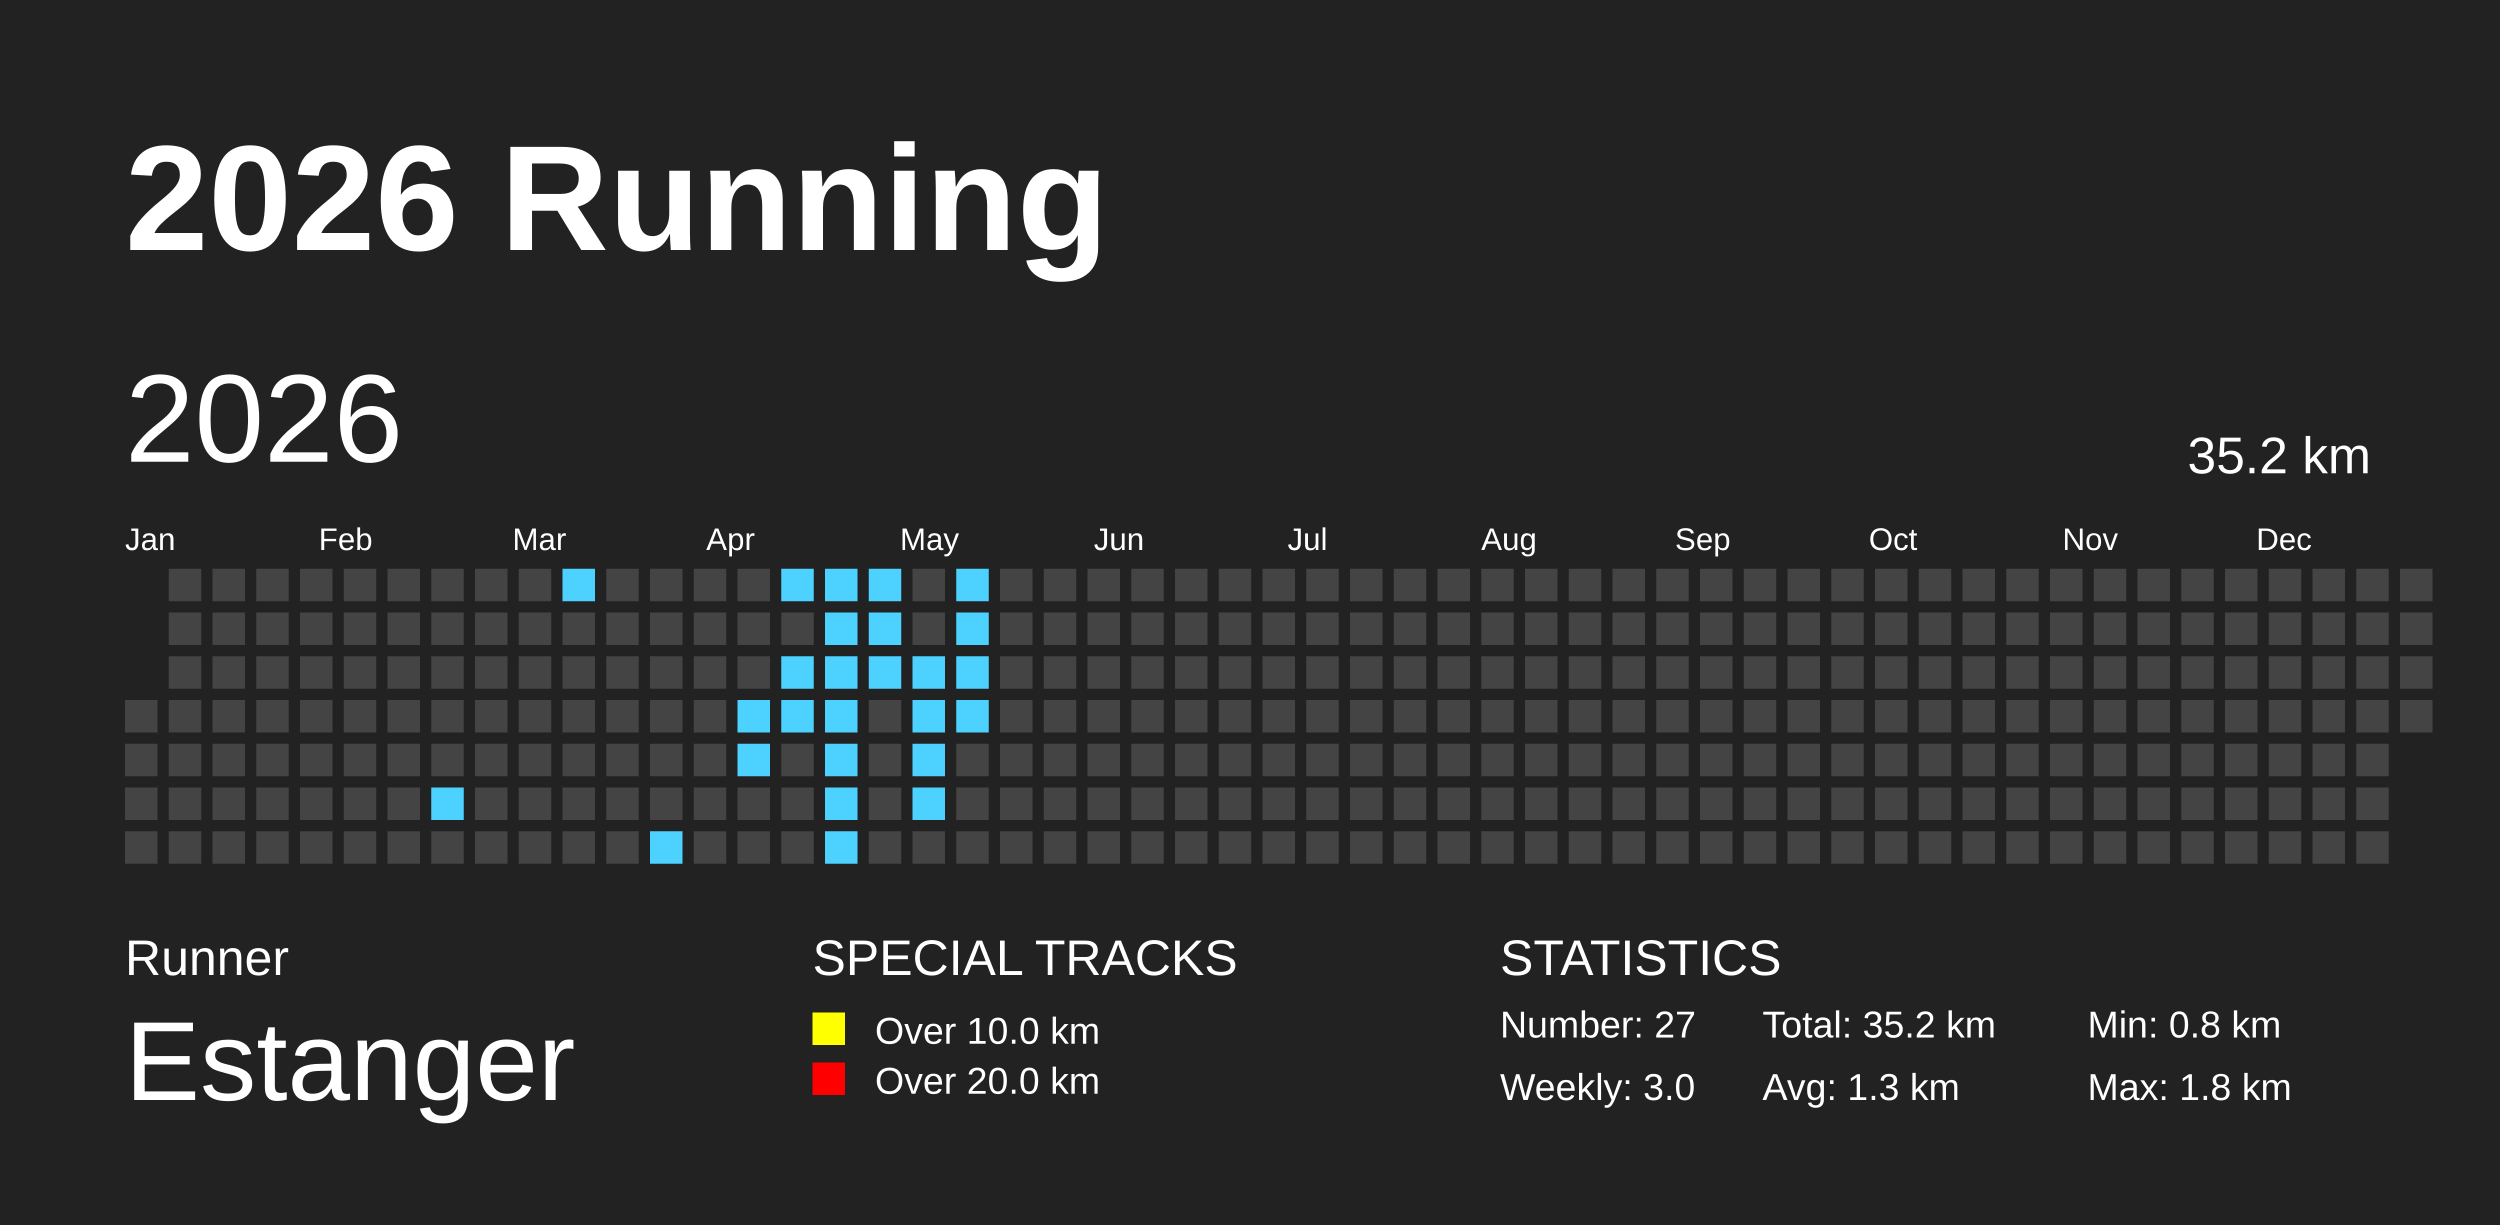
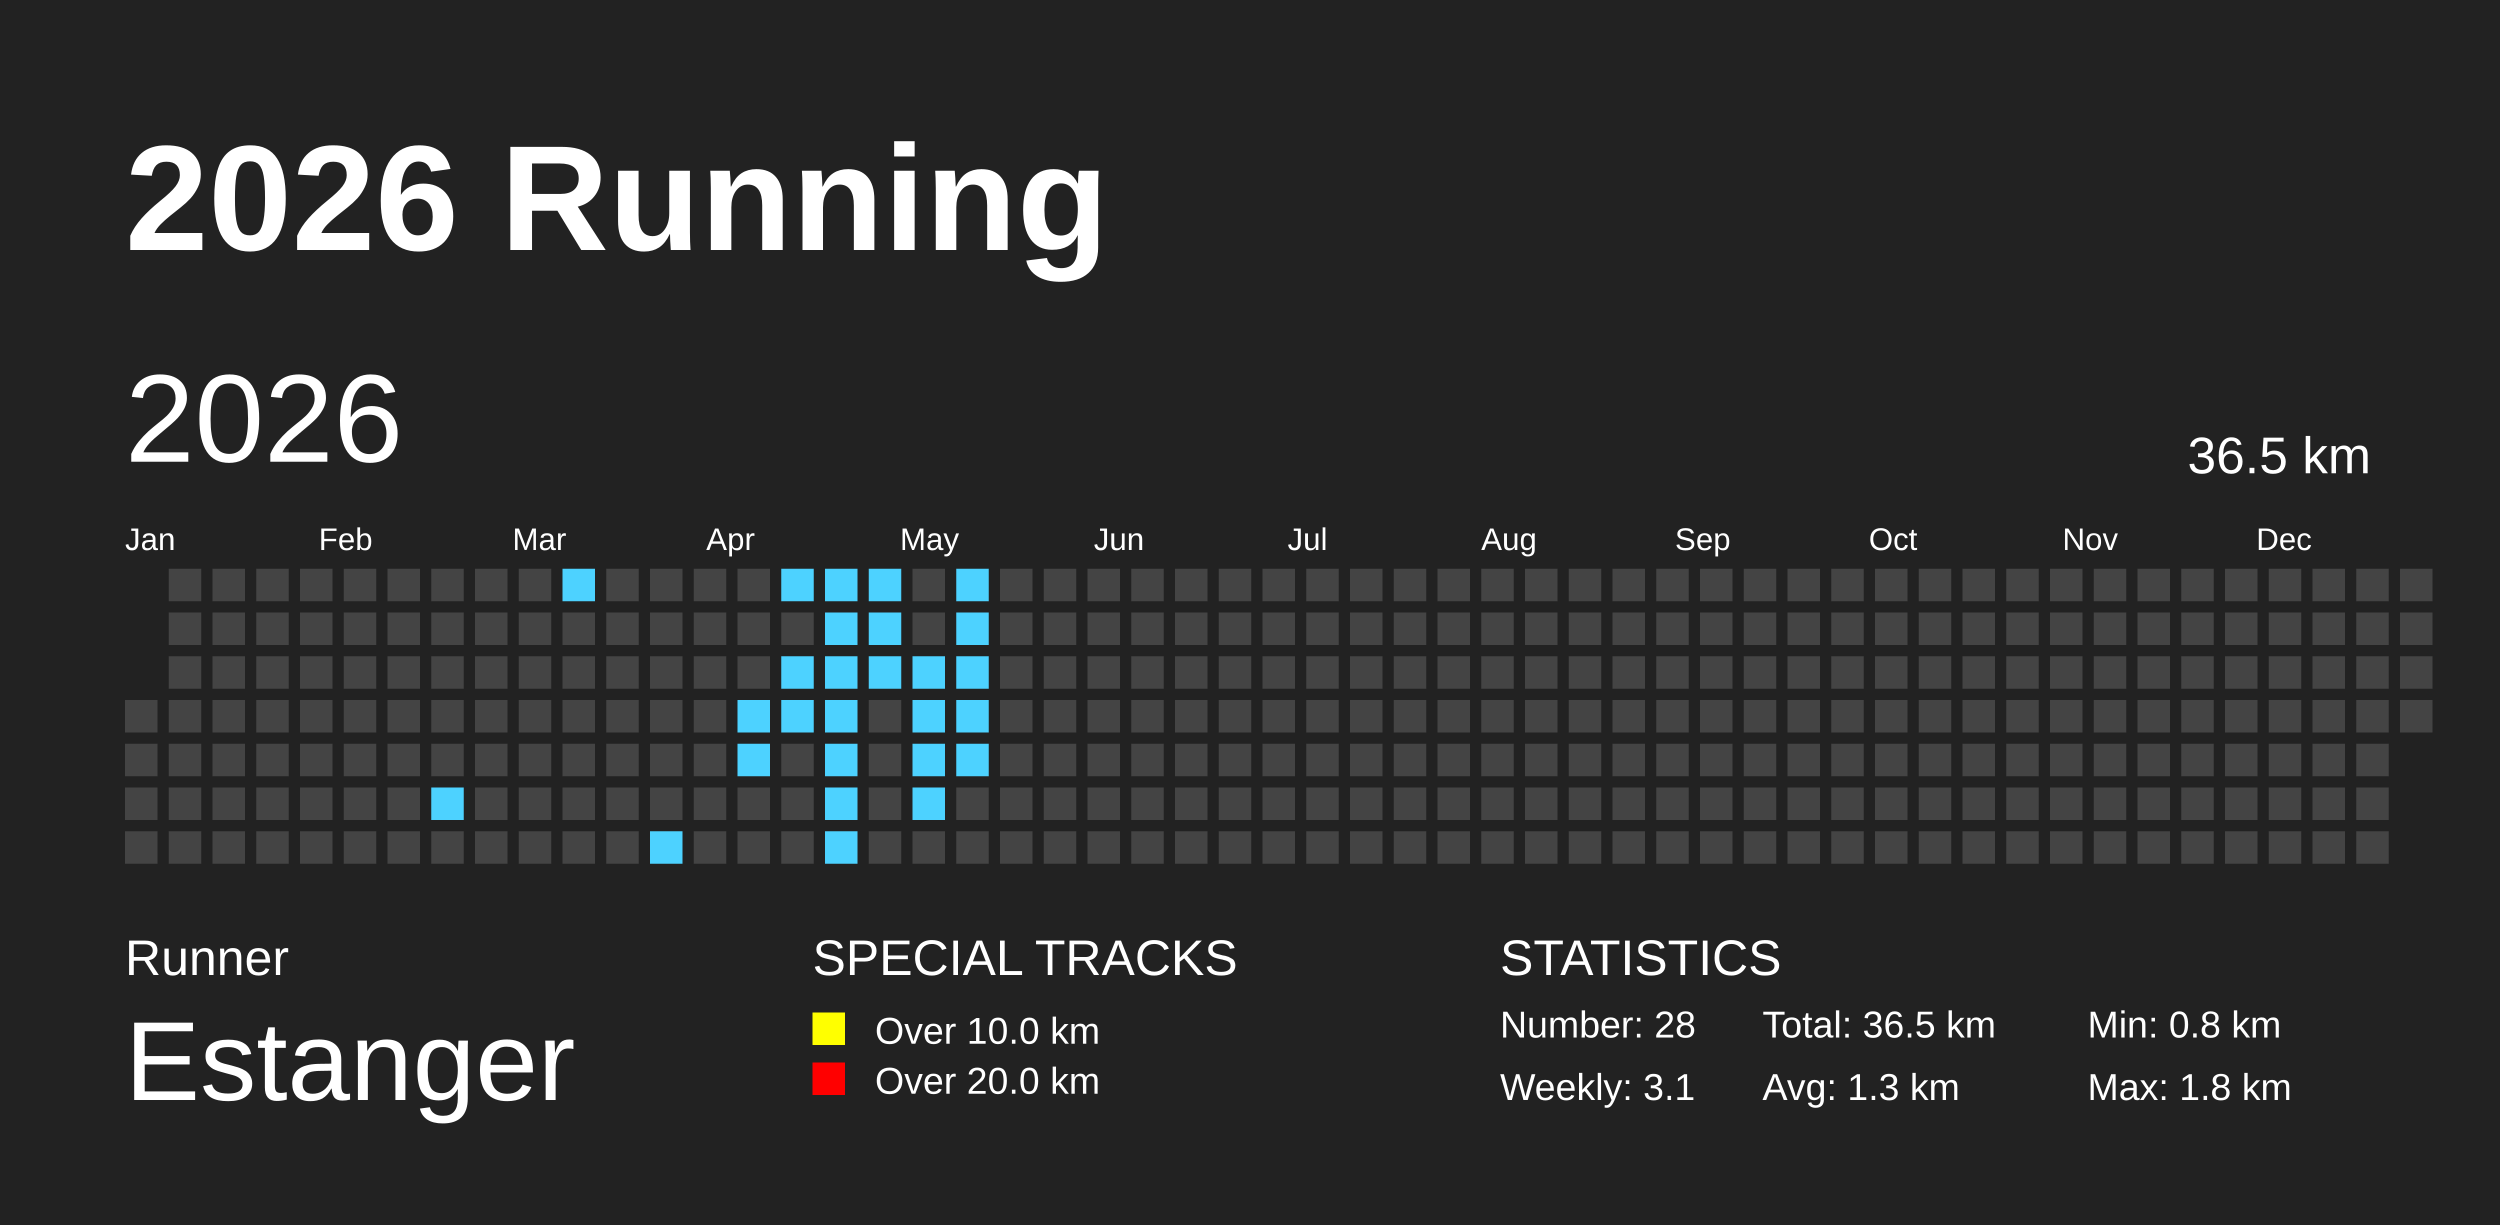
<svg xmlns="http://www.w3.org/2000/svg" baseProfile="full" height="98mm" version="1.1" viewBox="0,0,200,98" width="200mm">
  <defs />
  <rect fill="#222222" height="98" width="200" x="0" y="0" />
  <text fill="#FFFFFF" style="font-size:12px; font-family:Arial; font-weight:bold;" x="10" y="20">2026 Running</text>
  <text fill="#FFFFFF" style="font-size:4px; font-family:Arial" x="10" y="78">Runner</text>
  <text fill="#FFFFFF" style="font-size:9px; font-family:Arial" x="10" y="88">Estanger</text>
  <text fill="#FFFFFF" style="font-size:4px; font-family:Arial" x="65" y="78">SPECIAL TRACKS</text>
  <rect fill="yellow" height="2.6" width="2.6" x="65" y="81" />
  <text fill="#FFFFFF" style="font-size:3px; font-family:Arial" x="70" y="83.5">Over 10.0 km</text>
  <rect fill="red" height="2.6" width="2.6" x="65" y="85" />
  <text fill="#FFFFFF" style="font-size:3px; font-family:Arial" x="70" y="87.5">Over 20.0 km</text>
  <text fill="#FFFFFF" style="font-size:4px; font-family:Arial" x="120" y="78">STATISTICS</text>
-   <text fill="#FFFFFF" style="font-size:3px; font-family:Arial" x="120" y="83">Number: 27</text>
-   <text fill="#FFFFFF" style="font-size:3px; font-family:Arial" x="120" y="88">Weekly: 3.0</text>
-   <text fill="#FFFFFF" style="font-size:3px; font-family:Arial" x="141" y="83">Total: 35.2 km</text>
+   <text fill="#FFFFFF" style="font-size:3px; font-family:Arial" x="120" y="83">Number: 28</text>
+   <text fill="#FFFFFF" style="font-size:3px; font-family:Arial" x="120" y="88">Weekly: 3.1</text>
+   <text fill="#FFFFFF" style="font-size:3px; font-family:Arial" x="141" y="83">Total: 36.5 km</text>
  <text fill="#FFFFFF" style="font-size:3px; font-family:Arial" x="141" y="88">Avg: 1.3 km</text>
  <text fill="#FFFFFF" style="font-size:3px; font-family:Arial" x="167" y="83">Min: 0.8 km</text>
  <text fill="#FFFFFF" style="font-size:3px; font-family:Arial" x="167" y="88">Max: 1.8 km</text>
  <text dominant-baseline="hanging" fill="#FFFFFF" style="font-size:10.0px; font-family:Arial;" x="10" y="30">2026</text>
-   <text dominant-baseline="hanging" fill="#FFFFFF" style="font-size:4.125px; font-family:Arial;" x="175" y="35">35.2 km</text>
+   <text dominant-baseline="hanging" fill="#FFFFFF" style="font-size:4.125px; font-family:Arial;" x="175" y="35">36.5 km</text>
  <text fill="#FFFFFF" style="font-size:2.5px; font-family:Arial" x="10.0" y="44">Jan</text>
  <text fill="#FFFFFF" style="font-size:2.5px; font-family:Arial" x="25.5" y="44">Feb</text>
  <text fill="#FFFFFF" style="font-size:2.5px; font-family:Arial" x="41.0" y="44">Mar</text>
  <text fill="#FFFFFF" style="font-size:2.5px; font-family:Arial" x="56.5" y="44">Apr</text>
  <text fill="#FFFFFF" style="font-size:2.5px; font-family:Arial" x="72.0" y="44">May</text>
  <text fill="#FFFFFF" style="font-size:2.5px; font-family:Arial" x="87.5" y="44">Jun</text>
  <text fill="#FFFFFF" style="font-size:2.5px; font-family:Arial" x="103.0" y="44">Jul</text>
  <text fill="#FFFFFF" style="font-size:2.5px; font-family:Arial" x="118.5" y="44">Aug</text>
  <text fill="#FFFFFF" style="font-size:2.5px; font-family:Arial" x="134.0" y="44">Sep</text>
  <text fill="#FFFFFF" style="font-size:2.5px; font-family:Arial" x="149.5" y="44">Oct</text>
  <text fill="#FFFFFF" style="font-size:2.5px; font-family:Arial" x="165.0" y="44">Nov</text>
  <text fill="#FFFFFF" style="font-size:2.5px; font-family:Arial" x="180.5" y="44">Dec</text>
  <rect fill="#444444" height="2.6" width="2.6" x="10.0" y="56.0" />
  <rect fill="#444444" height="2.6" width="2.6" x="10.0" y="59.5" />
  <rect fill="#444444" height="2.6" width="2.6" x="10.0" y="63.0" />
  <rect fill="#444444" height="2.6" width="2.6" x="10.0" y="66.5" />
  <rect fill="#444444" height="2.6" width="2.6" x="13.5" y="45.5" />
  <rect fill="#444444" height="2.6" width="2.6" x="13.5" y="49.0" />
  <rect fill="#444444" height="2.6" width="2.6" x="13.5" y="52.5" />
  <rect fill="#444444" height="2.6" width="2.6" x="13.5" y="56.0" />
  <rect fill="#444444" height="2.6" width="2.6" x="13.5" y="59.5" />
  <rect fill="#444444" height="2.6" width="2.6" x="13.5" y="63.0" />
  <rect fill="#444444" height="2.6" width="2.6" x="13.5" y="66.5" />
  <rect fill="#444444" height="2.6" width="2.6" x="17.0" y="45.5" />
  <rect fill="#444444" height="2.6" width="2.6" x="17.0" y="49.0" />
  <rect fill="#444444" height="2.6" width="2.6" x="17.0" y="52.5" />
  <rect fill="#444444" height="2.6" width="2.6" x="17.0" y="56.0" />
  <rect fill="#444444" height="2.6" width="2.6" x="17.0" y="59.5" />
  <rect fill="#444444" height="2.6" width="2.6" x="17.0" y="63.0" />
  <rect fill="#444444" height="2.6" width="2.6" x="17.0" y="66.5" />
  <rect fill="#444444" height="2.6" width="2.6" x="20.5" y="45.5" />
  <rect fill="#444444" height="2.6" width="2.6" x="20.5" y="49.0" />
  <rect fill="#444444" height="2.6" width="2.6" x="20.5" y="52.5" />
  <rect fill="#444444" height="2.6" width="2.6" x="20.5" y="56.0" />
  <rect fill="#444444" height="2.6" width="2.6" x="20.5" y="59.5" />
  <rect fill="#444444" height="2.6" width="2.6" x="20.5" y="63.0" />
  <rect fill="#444444" height="2.6" width="2.6" x="20.5" y="66.5" />
  <rect fill="#444444" height="2.6" width="2.6" x="24.0" y="45.5" />
  <rect fill="#444444" height="2.6" width="2.6" x="24.0" y="49.0" />
  <rect fill="#444444" height="2.6" width="2.6" x="24.0" y="52.5" />
  <rect fill="#444444" height="2.6" width="2.6" x="24.0" y="56.0" />
  <rect fill="#444444" height="2.6" width="2.6" x="24.0" y="59.5" />
  <rect fill="#444444" height="2.6" width="2.6" x="24.0" y="63.0" />
  <rect fill="#444444" height="2.6" width="2.6" x="24.0" y="66.5" />
  <rect fill="#444444" height="2.6" width="2.6" x="27.5" y="45.5" />
  <rect fill="#444444" height="2.6" width="2.6" x="27.5" y="49.0" />
  <rect fill="#444444" height="2.6" width="2.6" x="27.5" y="52.5" />
  <rect fill="#444444" height="2.6" width="2.6" x="27.5" y="56.0" />
  <rect fill="#444444" height="2.6" width="2.6" x="27.5" y="59.5" />
  <rect fill="#444444" height="2.6" width="2.6" x="27.5" y="63.0" />
  <rect fill="#444444" height="2.6" width="2.6" x="27.5" y="66.5" />
  <rect fill="#444444" height="2.6" width="2.6" x="31.0" y="45.5" />
  <rect fill="#444444" height="2.6" width="2.6" x="31.0" y="49.0" />
  <rect fill="#444444" height="2.6" width="2.6" x="31.0" y="52.5" />
  <rect fill="#444444" height="2.6" width="2.6" x="31.0" y="56.0" />
  <rect fill="#444444" height="2.6" width="2.6" x="31.0" y="59.5" />
  <rect fill="#444444" height="2.6" width="2.6" x="31.0" y="63.0" />
  <rect fill="#444444" height="2.6" width="2.6" x="31.0" y="66.5" />
  <rect fill="#444444" height="2.6" width="2.6" x="34.5" y="45.5" />
  <rect fill="#444444" height="2.6" width="2.6" x="34.5" y="49.0" />
  <rect fill="#444444" height="2.6" width="2.6" x="34.5" y="52.5" />
  <rect fill="#444444" height="2.6" width="2.6" x="34.5" y="56.0" />
  <rect fill="#444444" height="2.6" width="2.6" x="34.5" y="59.5" />
  <rect fill="#4DD2FF" height="2.6" width="2.6" x="34.5" y="63.0" />
  <rect fill="#444444" height="2.6" width="2.6" x="34.5" y="66.5" />
  <rect fill="#444444" height="2.6" width="2.6" x="38.0" y="45.5" />
  <rect fill="#444444" height="2.6" width="2.6" x="38.0" y="49.0" />
  <rect fill="#444444" height="2.6" width="2.6" x="38.0" y="52.5" />
  <rect fill="#444444" height="2.6" width="2.6" x="38.0" y="56.0" />
  <rect fill="#444444" height="2.6" width="2.6" x="38.0" y="59.5" />
  <rect fill="#444444" height="2.6" width="2.6" x="38.0" y="63.0" />
  <rect fill="#444444" height="2.6" width="2.6" x="38.0" y="66.5" />
  <rect fill="#444444" height="2.6" width="2.6" x="41.5" y="45.5" />
  <rect fill="#444444" height="2.6" width="2.6" x="41.5" y="49.0" />
  <rect fill="#444444" height="2.6" width="2.6" x="41.5" y="52.5" />
  <rect fill="#444444" height="2.6" width="2.6" x="41.5" y="56.0" />
  <rect fill="#444444" height="2.6" width="2.6" x="41.5" y="59.5" />
  <rect fill="#444444" height="2.6" width="2.6" x="41.5" y="63.0" />
  <rect fill="#444444" height="2.6" width="2.6" x="41.5" y="66.5" />
  <rect fill="#4DD2FF" height="2.6" width="2.6" x="45.0" y="45.5" />
  <rect fill="#444444" height="2.6" width="2.6" x="45.0" y="49.0" />
  <rect fill="#444444" height="2.6" width="2.6" x="45.0" y="52.5" />
  <rect fill="#444444" height="2.6" width="2.6" x="45.0" y="56.0" />
  <rect fill="#444444" height="2.6" width="2.6" x="45.0" y="59.5" />
  <rect fill="#444444" height="2.6" width="2.6" x="45.0" y="63.0" />
  <rect fill="#444444" height="2.6" width="2.6" x="45.0" y="66.5" />
  <rect fill="#444444" height="2.6" width="2.6" x="48.5" y="45.5" />
  <rect fill="#444444" height="2.6" width="2.6" x="48.5" y="49.0" />
  <rect fill="#444444" height="2.6" width="2.6" x="48.5" y="52.5" />
  <rect fill="#444444" height="2.6" width="2.6" x="48.5" y="56.0" />
  <rect fill="#444444" height="2.6" width="2.6" x="48.5" y="59.5" />
  <rect fill="#444444" height="2.6" width="2.6" x="48.5" y="63.0" />
  <rect fill="#444444" height="2.6" width="2.6" x="48.5" y="66.5" />
  <rect fill="#444444" height="2.6" width="2.6" x="52.0" y="45.5" />
  <rect fill="#444444" height="2.6" width="2.6" x="52.0" y="49.0" />
  <rect fill="#444444" height="2.6" width="2.6" x="52.0" y="52.5" />
  <rect fill="#444444" height="2.6" width="2.6" x="52.0" y="56.0" />
  <rect fill="#444444" height="2.6" width="2.6" x="52.0" y="59.5" />
  <rect fill="#444444" height="2.6" width="2.6" x="52.0" y="63.0" />
  <rect fill="#4DD2FF" height="2.6" width="2.6" x="52.0" y="66.5" />
  <rect fill="#444444" height="2.6" width="2.6" x="55.5" y="45.5" />
  <rect fill="#444444" height="2.6" width="2.6" x="55.5" y="49.0" />
  <rect fill="#444444" height="2.6" width="2.6" x="55.5" y="52.5" />
  <rect fill="#444444" height="2.6" width="2.6" x="55.5" y="56.0" />
  <rect fill="#444444" height="2.6" width="2.6" x="55.5" y="59.5" />
  <rect fill="#444444" height="2.6" width="2.6" x="55.5" y="63.0" />
  <rect fill="#444444" height="2.6" width="2.6" x="55.5" y="66.5" />
  <rect fill="#444444" height="2.6" width="2.6" x="59.0" y="45.5" />
  <rect fill="#444444" height="2.6" width="2.6" x="59.0" y="49.0" />
  <rect fill="#444444" height="2.6" width="2.6" x="59.0" y="52.5" />
  <rect fill="#4DD2FF" height="2.6" width="2.6" x="59.0" y="56.0" />
  <rect fill="#4DD2FF" height="2.6" width="2.6" x="59.0" y="59.5" />
  <rect fill="#444444" height="2.6" width="2.6" x="59.0" y="63.0" />
  <rect fill="#444444" height="2.6" width="2.6" x="59.0" y="66.5" />
  <rect fill="#4DD2FF" height="2.6" width="2.6" x="62.5" y="45.5" />
  <rect fill="#444444" height="2.6" width="2.6" x="62.5" y="49.0" />
  <rect fill="#4DD2FF" height="2.6" width="2.6" x="62.5" y="52.5" />
  <rect fill="#4DD2FF" height="2.6" width="2.6" x="62.5" y="56.0" />
  <rect fill="#444444" height="2.6" width="2.6" x="62.5" y="59.5" />
  <rect fill="#444444" height="2.6" width="2.6" x="62.5" y="63.0" />
  <rect fill="#444444" height="2.6" width="2.6" x="62.5" y="66.5" />
  <rect fill="#4DD2FF" height="2.6" width="2.6" x="66.0" y="45.5" />
  <rect fill="#4DD2FF" height="2.6" width="2.6" x="66.0" y="49.0" />
  <rect fill="#4DD2FF" height="2.6" width="2.6" x="66.0" y="52.5" />
  <rect fill="#4DD2FF" height="2.6" width="2.6" x="66.0" y="56.0" />
  <rect fill="#4DD2FF" height="2.6" width="2.6" x="66.0" y="59.5" />
  <rect fill="#4DD2FF" height="2.6" width="2.6" x="66.0" y="63.0" />
  <rect fill="#4DD2FF" height="2.6" width="2.6" x="66.0" y="66.5" />
  <rect fill="#4DD2FF" height="2.6" width="2.6" x="69.5" y="45.5" />
  <rect fill="#4DD2FF" height="2.6" width="2.6" x="69.5" y="49.0" />
  <rect fill="#4DD2FF" height="2.6" width="2.6" x="69.5" y="52.5" />
  <rect fill="#444444" height="2.6" width="2.6" x="69.5" y="56.0" />
  <rect fill="#444444" height="2.6" width="2.6" x="69.5" y="59.5" />
  <rect fill="#444444" height="2.6" width="2.6" x="69.5" y="63.0" />
  <rect fill="#444444" height="2.6" width="2.6" x="69.5" y="66.5" />
  <rect fill="#444444" height="2.6" width="2.6" x="73.0" y="45.5" />
  <rect fill="#444444" height="2.6" width="2.6" x="73.0" y="49.0" />
  <rect fill="#4DD2FF" height="2.6" width="2.6" x="73.0" y="52.5" />
  <rect fill="#4DD2FF" height="2.6" width="2.6" x="73.0" y="56.0" />
  <rect fill="#4DD2FF" height="2.6" width="2.6" x="73.0" y="59.5" />
  <rect fill="#4DD2FF" height="2.6" width="2.6" x="73.0" y="63.0" />
  <rect fill="#444444" height="2.6" width="2.6" x="73.0" y="66.5" />
  <rect fill="#4DD2FF" height="2.6" width="2.6" x="76.5" y="45.5" />
  <rect fill="#4DD2FF" height="2.6" width="2.6" x="76.5" y="49.0" />
  <rect fill="#4DD2FF" height="2.6" width="2.6" x="76.5" y="52.5" />
  <rect fill="#4DD2FF" height="2.6" width="2.6" x="76.5" y="56.0" />
-   <rect fill="#444444" height="2.6" width="2.6" x="76.5" y="59.5" />
+   <rect fill="#4DD2FF" height="2.6" width="2.6" x="76.5" y="59.5" />
  <rect fill="#444444" height="2.6" width="2.6" x="76.5" y="63.0" />
  <rect fill="#444444" height="2.6" width="2.6" x="76.5" y="66.5" />
  <rect fill="#444444" height="2.6" width="2.6" x="80.0" y="45.5" />
  <rect fill="#444444" height="2.6" width="2.6" x="80.0" y="49.0" />
  <rect fill="#444444" height="2.6" width="2.6" x="80.0" y="52.5" />
  <rect fill="#444444" height="2.6" width="2.6" x="80.0" y="56.0" />
  <rect fill="#444444" height="2.6" width="2.6" x="80.0" y="59.5" />
  <rect fill="#444444" height="2.6" width="2.6" x="80.0" y="63.0" />
  <rect fill="#444444" height="2.6" width="2.6" x="80.0" y="66.5" />
  <rect fill="#444444" height="2.6" width="2.6" x="83.5" y="45.5" />
  <rect fill="#444444" height="2.6" width="2.6" x="83.5" y="49.0" />
  <rect fill="#444444" height="2.6" width="2.6" x="83.5" y="52.5" />
  <rect fill="#444444" height="2.6" width="2.6" x="83.5" y="56.0" />
  <rect fill="#444444" height="2.6" width="2.6" x="83.5" y="59.5" />
  <rect fill="#444444" height="2.6" width="2.6" x="83.5" y="63.0" />
  <rect fill="#444444" height="2.6" width="2.6" x="83.5" y="66.5" />
  <rect fill="#444444" height="2.6" width="2.6" x="87.0" y="45.5" />
  <rect fill="#444444" height="2.6" width="2.6" x="87.0" y="49.0" />
  <rect fill="#444444" height="2.6" width="2.6" x="87.0" y="52.5" />
  <rect fill="#444444" height="2.6" width="2.6" x="87.0" y="56.0" />
  <rect fill="#444444" height="2.6" width="2.6" x="87.0" y="59.5" />
  <rect fill="#444444" height="2.6" width="2.6" x="87.0" y="63.0" />
  <rect fill="#444444" height="2.6" width="2.6" x="87.0" y="66.5" />
  <rect fill="#444444" height="2.6" width="2.6" x="90.5" y="45.5" />
  <rect fill="#444444" height="2.6" width="2.6" x="90.5" y="49.0" />
  <rect fill="#444444" height="2.6" width="2.6" x="90.5" y="52.5" />
  <rect fill="#444444" height="2.6" width="2.6" x="90.5" y="56.0" />
  <rect fill="#444444" height="2.6" width="2.6" x="90.5" y="59.5" />
  <rect fill="#444444" height="2.6" width="2.6" x="90.5" y="63.0" />
  <rect fill="#444444" height="2.6" width="2.6" x="90.5" y="66.5" />
  <rect fill="#444444" height="2.6" width="2.6" x="94.0" y="45.5" />
  <rect fill="#444444" height="2.6" width="2.6" x="94.0" y="49.0" />
  <rect fill="#444444" height="2.6" width="2.6" x="94.0" y="52.5" />
  <rect fill="#444444" height="2.6" width="2.6" x="94.0" y="56.0" />
  <rect fill="#444444" height="2.6" width="2.6" x="94.0" y="59.5" />
  <rect fill="#444444" height="2.6" width="2.6" x="94.0" y="63.0" />
  <rect fill="#444444" height="2.6" width="2.6" x="94.0" y="66.5" />
  <rect fill="#444444" height="2.6" width="2.6" x="97.5" y="45.5" />
  <rect fill="#444444" height="2.6" width="2.6" x="97.5" y="49.0" />
  <rect fill="#444444" height="2.6" width="2.6" x="97.5" y="52.5" />
  <rect fill="#444444" height="2.6" width="2.6" x="97.5" y="56.0" />
  <rect fill="#444444" height="2.6" width="2.6" x="97.5" y="59.5" />
  <rect fill="#444444" height="2.6" width="2.6" x="97.5" y="63.0" />
  <rect fill="#444444" height="2.6" width="2.6" x="97.5" y="66.5" />
  <rect fill="#444444" height="2.6" width="2.6" x="101.0" y="45.5" />
  <rect fill="#444444" height="2.6" width="2.6" x="101.0" y="49.0" />
  <rect fill="#444444" height="2.6" width="2.6" x="101.0" y="52.5" />
  <rect fill="#444444" height="2.6" width="2.6" x="101.0" y="56.0" />
  <rect fill="#444444" height="2.6" width="2.6" x="101.0" y="59.5" />
  <rect fill="#444444" height="2.6" width="2.6" x="101.0" y="63.0" />
  <rect fill="#444444" height="2.6" width="2.6" x="101.0" y="66.5" />
  <rect fill="#444444" height="2.6" width="2.6" x="104.5" y="45.5" />
  <rect fill="#444444" height="2.6" width="2.6" x="104.5" y="49.0" />
  <rect fill="#444444" height="2.6" width="2.6" x="104.5" y="52.5" />
  <rect fill="#444444" height="2.6" width="2.6" x="104.5" y="56.0" />
  <rect fill="#444444" height="2.6" width="2.6" x="104.5" y="59.5" />
  <rect fill="#444444" height="2.6" width="2.6" x="104.5" y="63.0" />
  <rect fill="#444444" height="2.6" width="2.6" x="104.5" y="66.5" />
  <rect fill="#444444" height="2.6" width="2.6" x="108.0" y="45.5" />
  <rect fill="#444444" height="2.6" width="2.6" x="108.0" y="49.0" />
  <rect fill="#444444" height="2.6" width="2.6" x="108.0" y="52.5" />
  <rect fill="#444444" height="2.6" width="2.6" x="108.0" y="56.0" />
  <rect fill="#444444" height="2.6" width="2.6" x="108.0" y="59.5" />
  <rect fill="#444444" height="2.6" width="2.6" x="108.0" y="63.0" />
  <rect fill="#444444" height="2.6" width="2.6" x="108.0" y="66.5" />
  <rect fill="#444444" height="2.6" width="2.6" x="111.5" y="45.5" />
  <rect fill="#444444" height="2.6" width="2.6" x="111.5" y="49.0" />
  <rect fill="#444444" height="2.6" width="2.6" x="111.5" y="52.5" />
  <rect fill="#444444" height="2.6" width="2.6" x="111.5" y="56.0" />
  <rect fill="#444444" height="2.6" width="2.6" x="111.5" y="59.5" />
  <rect fill="#444444" height="2.6" width="2.6" x="111.5" y="63.0" />
  <rect fill="#444444" height="2.6" width="2.6" x="111.5" y="66.5" />
  <rect fill="#444444" height="2.6" width="2.6" x="115.0" y="45.5" />
  <rect fill="#444444" height="2.6" width="2.6" x="115.0" y="49.0" />
  <rect fill="#444444" height="2.6" width="2.6" x="115.0" y="52.5" />
  <rect fill="#444444" height="2.6" width="2.6" x="115.0" y="56.0" />
  <rect fill="#444444" height="2.6" width="2.6" x="115.0" y="59.5" />
  <rect fill="#444444" height="2.6" width="2.6" x="115.0" y="63.0" />
  <rect fill="#444444" height="2.6" width="2.6" x="115.0" y="66.5" />
  <rect fill="#444444" height="2.6" width="2.6" x="118.5" y="45.5" />
  <rect fill="#444444" height="2.6" width="2.6" x="118.5" y="49.0" />
  <rect fill="#444444" height="2.6" width="2.6" x="118.5" y="52.5" />
  <rect fill="#444444" height="2.6" width="2.6" x="118.5" y="56.0" />
  <rect fill="#444444" height="2.6" width="2.6" x="118.5" y="59.5" />
  <rect fill="#444444" height="2.6" width="2.6" x="118.5" y="63.0" />
  <rect fill="#444444" height="2.6" width="2.6" x="118.5" y="66.5" />
  <rect fill="#444444" height="2.6" width="2.6" x="122.0" y="45.5" />
  <rect fill="#444444" height="2.6" width="2.6" x="122.0" y="49.0" />
  <rect fill="#444444" height="2.6" width="2.6" x="122.0" y="52.5" />
  <rect fill="#444444" height="2.6" width="2.6" x="122.0" y="56.0" />
  <rect fill="#444444" height="2.6" width="2.6" x="122.0" y="59.5" />
  <rect fill="#444444" height="2.6" width="2.6" x="122.0" y="63.0" />
  <rect fill="#444444" height="2.6" width="2.6" x="122.0" y="66.5" />
  <rect fill="#444444" height="2.6" width="2.6" x="125.5" y="45.5" />
  <rect fill="#444444" height="2.6" width="2.6" x="125.5" y="49.0" />
  <rect fill="#444444" height="2.6" width="2.6" x="125.5" y="52.5" />
  <rect fill="#444444" height="2.6" width="2.6" x="125.5" y="56.0" />
  <rect fill="#444444" height="2.6" width="2.6" x="125.5" y="59.5" />
  <rect fill="#444444" height="2.6" width="2.6" x="125.5" y="63.0" />
  <rect fill="#444444" height="2.6" width="2.6" x="125.5" y="66.5" />
  <rect fill="#444444" height="2.6" width="2.6" x="129.0" y="45.5" />
  <rect fill="#444444" height="2.6" width="2.6" x="129.0" y="49.0" />
  <rect fill="#444444" height="2.6" width="2.6" x="129.0" y="52.5" />
  <rect fill="#444444" height="2.6" width="2.6" x="129.0" y="56.0" />
  <rect fill="#444444" height="2.6" width="2.6" x="129.0" y="59.5" />
  <rect fill="#444444" height="2.6" width="2.6" x="129.0" y="63.0" />
  <rect fill="#444444" height="2.6" width="2.6" x="129.0" y="66.5" />
  <rect fill="#444444" height="2.6" width="2.6" x="132.5" y="45.5" />
  <rect fill="#444444" height="2.6" width="2.6" x="132.5" y="49.0" />
  <rect fill="#444444" height="2.6" width="2.6" x="132.5" y="52.5" />
  <rect fill="#444444" height="2.6" width="2.6" x="132.5" y="56.0" />
  <rect fill="#444444" height="2.6" width="2.6" x="132.5" y="59.5" />
  <rect fill="#444444" height="2.6" width="2.6" x="132.5" y="63.0" />
  <rect fill="#444444" height="2.6" width="2.6" x="132.5" y="66.5" />
  <rect fill="#444444" height="2.6" width="2.6" x="136.0" y="45.5" />
  <rect fill="#444444" height="2.6" width="2.6" x="136.0" y="49.0" />
  <rect fill="#444444" height="2.6" width="2.6" x="136.0" y="52.5" />
  <rect fill="#444444" height="2.6" width="2.6" x="136.0" y="56.0" />
  <rect fill="#444444" height="2.6" width="2.6" x="136.0" y="59.5" />
  <rect fill="#444444" height="2.6" width="2.6" x="136.0" y="63.0" />
  <rect fill="#444444" height="2.6" width="2.6" x="136.0" y="66.5" />
  <rect fill="#444444" height="2.6" width="2.6" x="139.5" y="45.5" />
  <rect fill="#444444" height="2.6" width="2.6" x="139.5" y="49.0" />
  <rect fill="#444444" height="2.6" width="2.6" x="139.5" y="52.5" />
  <rect fill="#444444" height="2.6" width="2.6" x="139.5" y="56.0" />
  <rect fill="#444444" height="2.6" width="2.6" x="139.5" y="59.5" />
  <rect fill="#444444" height="2.6" width="2.6" x="139.5" y="63.0" />
  <rect fill="#444444" height="2.6" width="2.6" x="139.5" y="66.5" />
  <rect fill="#444444" height="2.6" width="2.6" x="143.0" y="45.5" />
  <rect fill="#444444" height="2.6" width="2.6" x="143.0" y="49.0" />
  <rect fill="#444444" height="2.6" width="2.6" x="143.0" y="52.5" />
  <rect fill="#444444" height="2.6" width="2.6" x="143.0" y="56.0" />
  <rect fill="#444444" height="2.6" width="2.6" x="143.0" y="59.5" />
  <rect fill="#444444" height="2.6" width="2.6" x="143.0" y="63.0" />
  <rect fill="#444444" height="2.6" width="2.6" x="143.0" y="66.5" />
  <rect fill="#444444" height="2.6" width="2.6" x="146.5" y="45.5" />
  <rect fill="#444444" height="2.6" width="2.6" x="146.5" y="49.0" />
  <rect fill="#444444" height="2.6" width="2.6" x="146.5" y="52.5" />
  <rect fill="#444444" height="2.6" width="2.6" x="146.5" y="56.0" />
  <rect fill="#444444" height="2.6" width="2.6" x="146.5" y="59.5" />
  <rect fill="#444444" height="2.6" width="2.6" x="146.5" y="63.0" />
  <rect fill="#444444" height="2.6" width="2.6" x="146.5" y="66.5" />
  <rect fill="#444444" height="2.6" width="2.6" x="150.0" y="45.5" />
  <rect fill="#444444" height="2.6" width="2.6" x="150.0" y="49.0" />
  <rect fill="#444444" height="2.6" width="2.6" x="150.0" y="52.5" />
  <rect fill="#444444" height="2.6" width="2.6" x="150.0" y="56.0" />
  <rect fill="#444444" height="2.6" width="2.6" x="150.0" y="59.5" />
  <rect fill="#444444" height="2.6" width="2.6" x="150.0" y="63.0" />
  <rect fill="#444444" height="2.6" width="2.6" x="150.0" y="66.5" />
  <rect fill="#444444" height="2.6" width="2.6" x="153.5" y="45.5" />
  <rect fill="#444444" height="2.6" width="2.6" x="153.5" y="49.0" />
  <rect fill="#444444" height="2.6" width="2.6" x="153.5" y="52.5" />
  <rect fill="#444444" height="2.6" width="2.6" x="153.5" y="56.0" />
  <rect fill="#444444" height="2.6" width="2.6" x="153.5" y="59.5" />
  <rect fill="#444444" height="2.6" width="2.6" x="153.5" y="63.0" />
  <rect fill="#444444" height="2.6" width="2.6" x="153.5" y="66.5" />
  <rect fill="#444444" height="2.6" width="2.6" x="157.0" y="45.5" />
  <rect fill="#444444" height="2.6" width="2.6" x="157.0" y="49.0" />
  <rect fill="#444444" height="2.6" width="2.6" x="157.0" y="52.5" />
  <rect fill="#444444" height="2.6" width="2.6" x="157.0" y="56.0" />
  <rect fill="#444444" height="2.6" width="2.6" x="157.0" y="59.5" />
  <rect fill="#444444" height="2.6" width="2.6" x="157.0" y="63.0" />
  <rect fill="#444444" height="2.6" width="2.6" x="157.0" y="66.5" />
  <rect fill="#444444" height="2.6" width="2.6" x="160.5" y="45.5" />
  <rect fill="#444444" height="2.6" width="2.6" x="160.5" y="49.0" />
  <rect fill="#444444" height="2.6" width="2.6" x="160.5" y="52.5" />
  <rect fill="#444444" height="2.6" width="2.6" x="160.5" y="56.0" />
  <rect fill="#444444" height="2.6" width="2.6" x="160.5" y="59.5" />
  <rect fill="#444444" height="2.6" width="2.6" x="160.5" y="63.0" />
  <rect fill="#444444" height="2.6" width="2.6" x="160.5" y="66.5" />
  <rect fill="#444444" height="2.6" width="2.6" x="164.0" y="45.5" />
  <rect fill="#444444" height="2.6" width="2.6" x="164.0" y="49.0" />
  <rect fill="#444444" height="2.6" width="2.6" x="164.0" y="52.5" />
  <rect fill="#444444" height="2.6" width="2.6" x="164.0" y="56.0" />
  <rect fill="#444444" height="2.6" width="2.6" x="164.0" y="59.5" />
  <rect fill="#444444" height="2.6" width="2.6" x="164.0" y="63.0" />
  <rect fill="#444444" height="2.6" width="2.6" x="164.0" y="66.5" />
  <rect fill="#444444" height="2.6" width="2.6" x="167.5" y="45.5" />
  <rect fill="#444444" height="2.6" width="2.6" x="167.5" y="49.0" />
  <rect fill="#444444" height="2.6" width="2.6" x="167.5" y="52.5" />
  <rect fill="#444444" height="2.6" width="2.6" x="167.5" y="56.0" />
  <rect fill="#444444" height="2.6" width="2.6" x="167.5" y="59.5" />
  <rect fill="#444444" height="2.6" width="2.6" x="167.5" y="63.0" />
  <rect fill="#444444" height="2.6" width="2.6" x="167.5" y="66.5" />
  <rect fill="#444444" height="2.6" width="2.6" x="171.0" y="45.5" />
  <rect fill="#444444" height="2.6" width="2.6" x="171.0" y="49.0" />
  <rect fill="#444444" height="2.6" width="2.6" x="171.0" y="52.5" />
  <rect fill="#444444" height="2.6" width="2.6" x="171.0" y="56.0" />
  <rect fill="#444444" height="2.6" width="2.6" x="171.0" y="59.5" />
  <rect fill="#444444" height="2.6" width="2.6" x="171.0" y="63.0" />
  <rect fill="#444444" height="2.6" width="2.6" x="171.0" y="66.5" />
  <rect fill="#444444" height="2.6" width="2.6" x="174.5" y="45.5" />
  <rect fill="#444444" height="2.6" width="2.6" x="174.5" y="49.0" />
  <rect fill="#444444" height="2.6" width="2.6" x="174.5" y="52.5" />
  <rect fill="#444444" height="2.6" width="2.6" x="174.5" y="56.0" />
  <rect fill="#444444" height="2.6" width="2.6" x="174.5" y="59.5" />
  <rect fill="#444444" height="2.6" width="2.6" x="174.5" y="63.0" />
  <rect fill="#444444" height="2.6" width="2.6" x="174.5" y="66.5" />
  <rect fill="#444444" height="2.6" width="2.6" x="178.0" y="45.5" />
  <rect fill="#444444" height="2.6" width="2.6" x="178.0" y="49.0" />
  <rect fill="#444444" height="2.6" width="2.6" x="178.0" y="52.5" />
  <rect fill="#444444" height="2.6" width="2.6" x="178.0" y="56.0" />
  <rect fill="#444444" height="2.6" width="2.6" x="178.0" y="59.5" />
  <rect fill="#444444" height="2.6" width="2.6" x="178.0" y="63.0" />
  <rect fill="#444444" height="2.6" width="2.6" x="178.0" y="66.5" />
  <rect fill="#444444" height="2.6" width="2.6" x="181.5" y="45.5" />
  <rect fill="#444444" height="2.6" width="2.6" x="181.5" y="49.0" />
  <rect fill="#444444" height="2.6" width="2.6" x="181.5" y="52.5" />
  <rect fill="#444444" height="2.6" width="2.6" x="181.5" y="56.0" />
  <rect fill="#444444" height="2.6" width="2.6" x="181.5" y="59.5" />
  <rect fill="#444444" height="2.6" width="2.6" x="181.5" y="63.0" />
  <rect fill="#444444" height="2.6" width="2.6" x="181.5" y="66.5" />
  <rect fill="#444444" height="2.6" width="2.6" x="185.0" y="45.5" />
  <rect fill="#444444" height="2.6" width="2.6" x="185.0" y="49.0" />
  <rect fill="#444444" height="2.6" width="2.6" x="185.0" y="52.5" />
  <rect fill="#444444" height="2.6" width="2.6" x="185.0" y="56.0" />
  <rect fill="#444444" height="2.6" width="2.6" x="185.0" y="59.5" />
  <rect fill="#444444" height="2.6" width="2.6" x="185.0" y="63.0" />
  <rect fill="#444444" height="2.6" width="2.6" x="185.0" y="66.5" />
  <rect fill="#444444" height="2.6" width="2.6" x="188.5" y="45.5" />
  <rect fill="#444444" height="2.6" width="2.6" x="188.5" y="49.0" />
  <rect fill="#444444" height="2.6" width="2.6" x="188.5" y="52.5" />
  <rect fill="#444444" height="2.6" width="2.6" x="188.5" y="56.0" />
  <rect fill="#444444" height="2.6" width="2.6" x="188.5" y="59.5" />
  <rect fill="#444444" height="2.6" width="2.6" x="188.5" y="63.0" />
  <rect fill="#444444" height="2.6" width="2.6" x="188.5" y="66.5" />
  <rect fill="#444444" height="2.6" width="2.6" x="192.0" y="45.5" />
  <rect fill="#444444" height="2.6" width="2.6" x="192.0" y="49.0" />
  <rect fill="#444444" height="2.6" width="2.6" x="192.0" y="52.5" />
  <rect fill="#444444" height="2.6" width="2.6" x="192.0" y="56.0" />
</svg>
